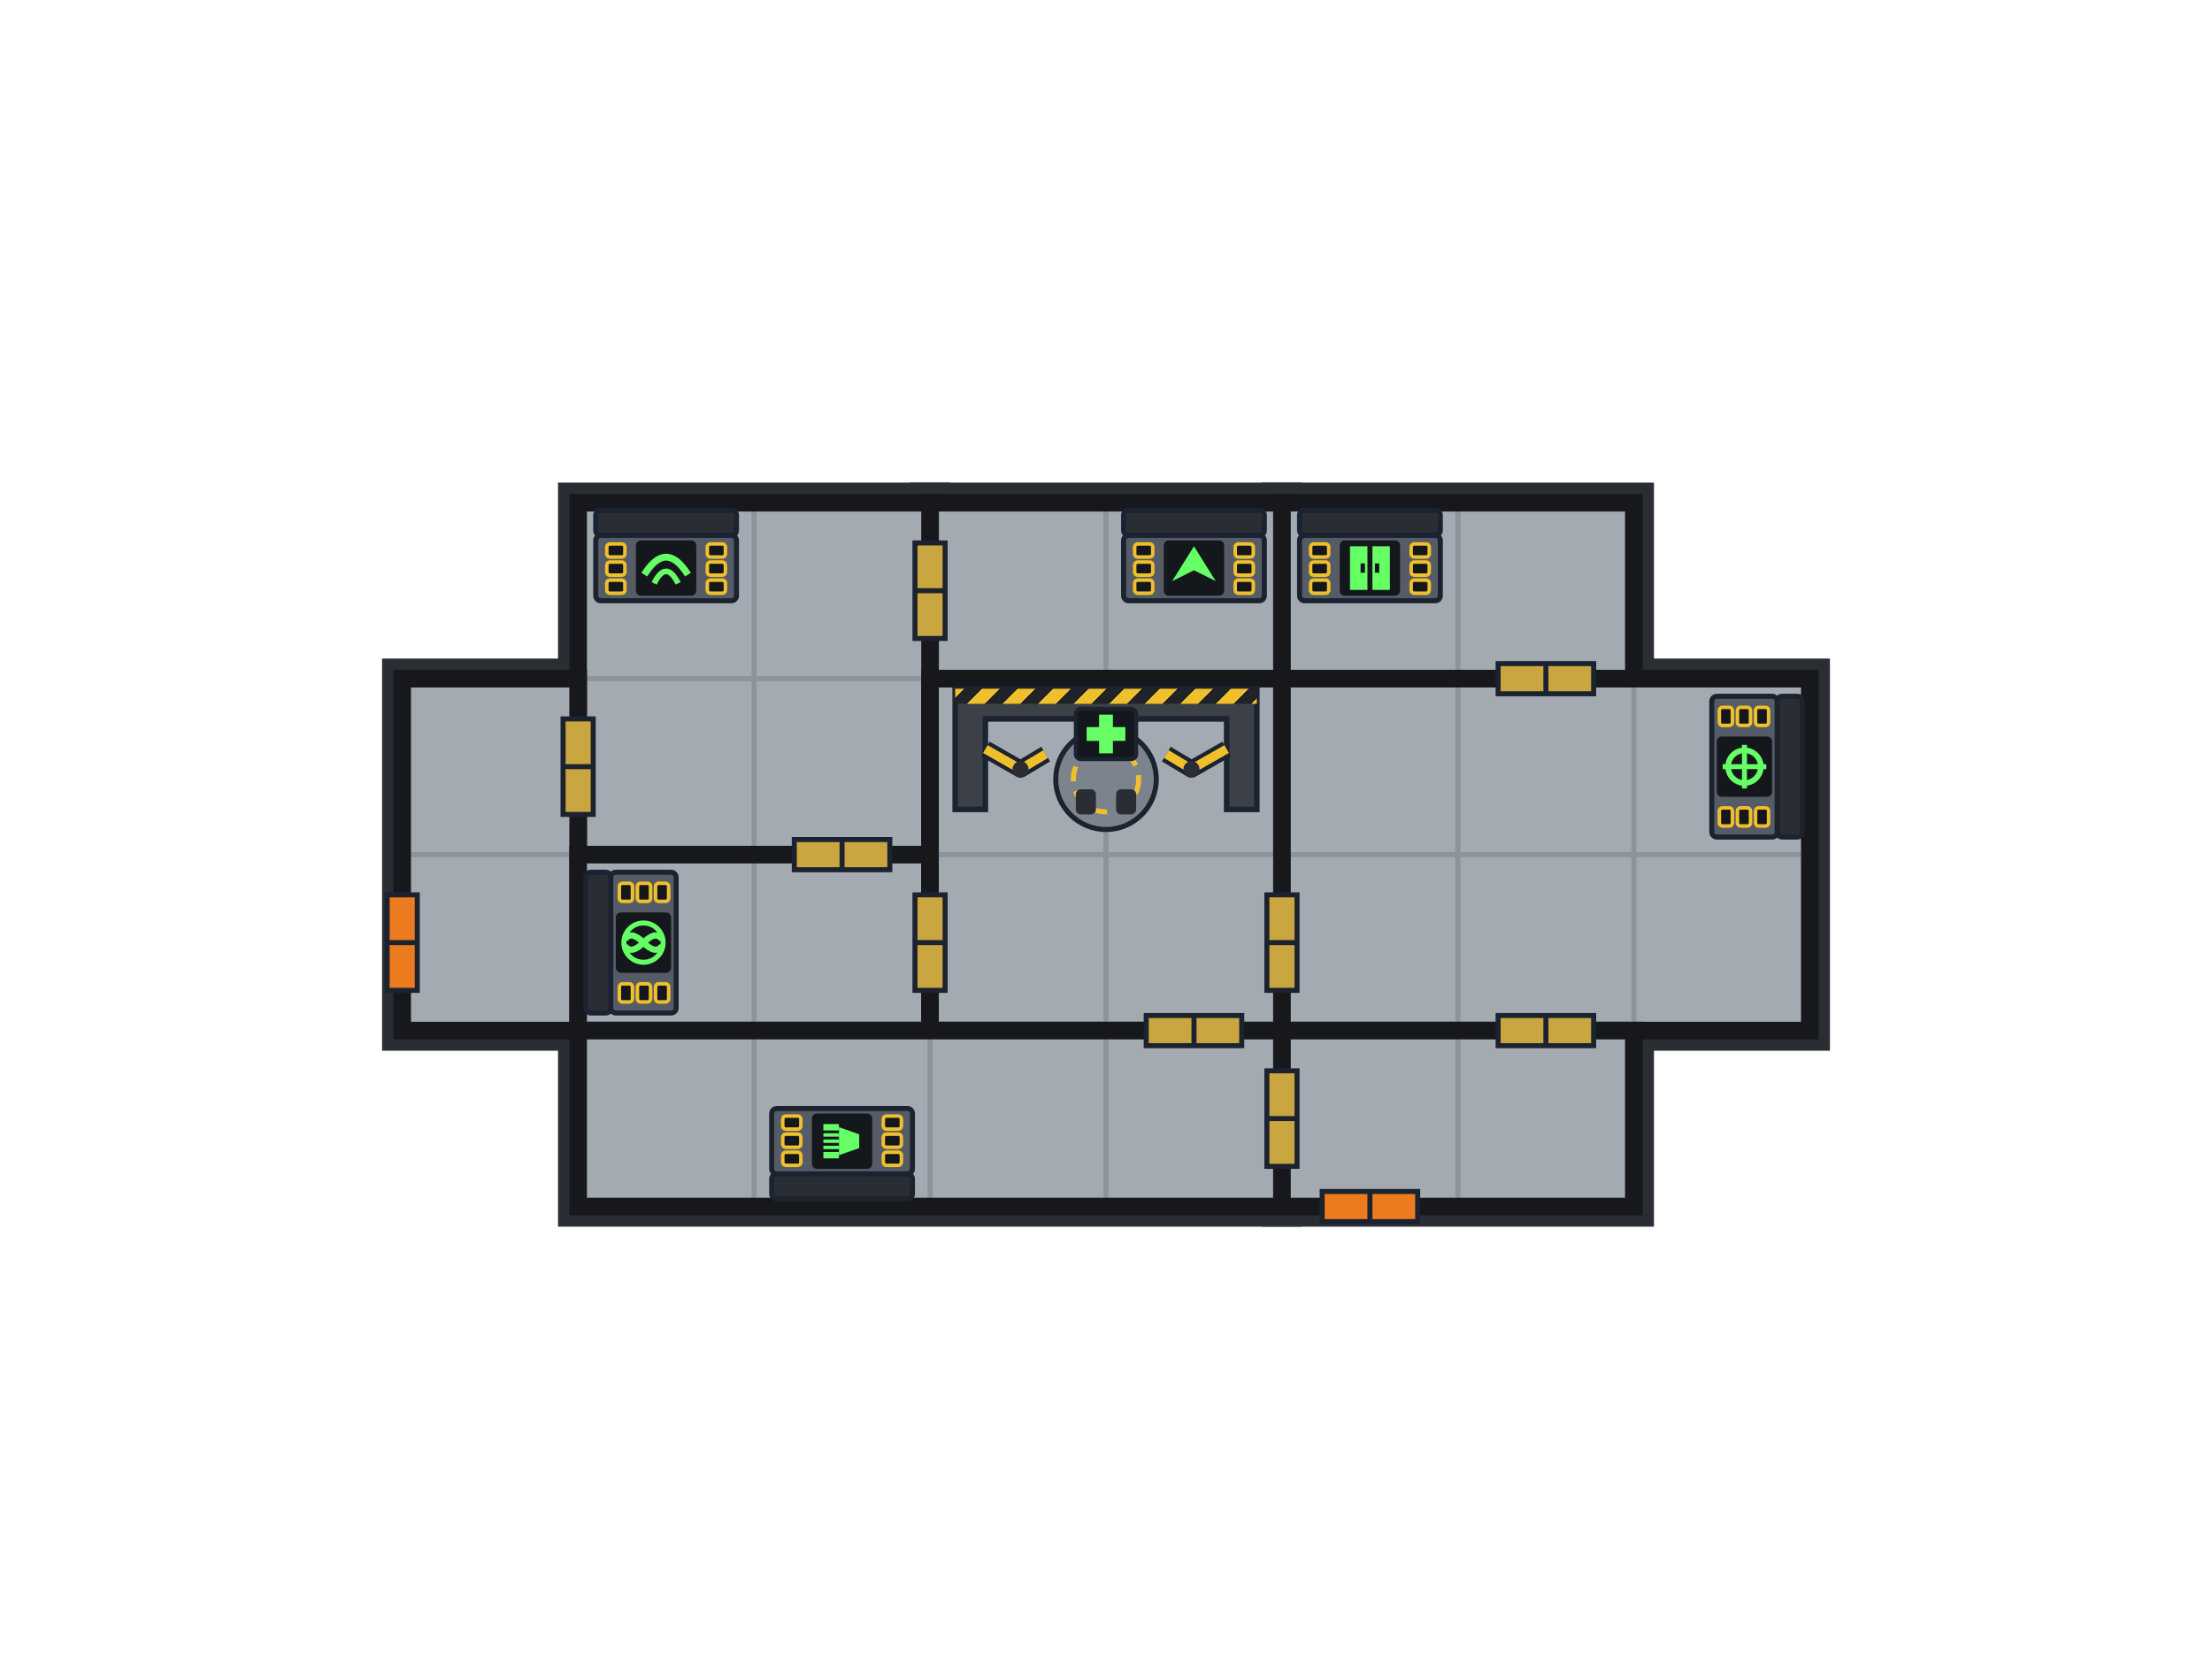
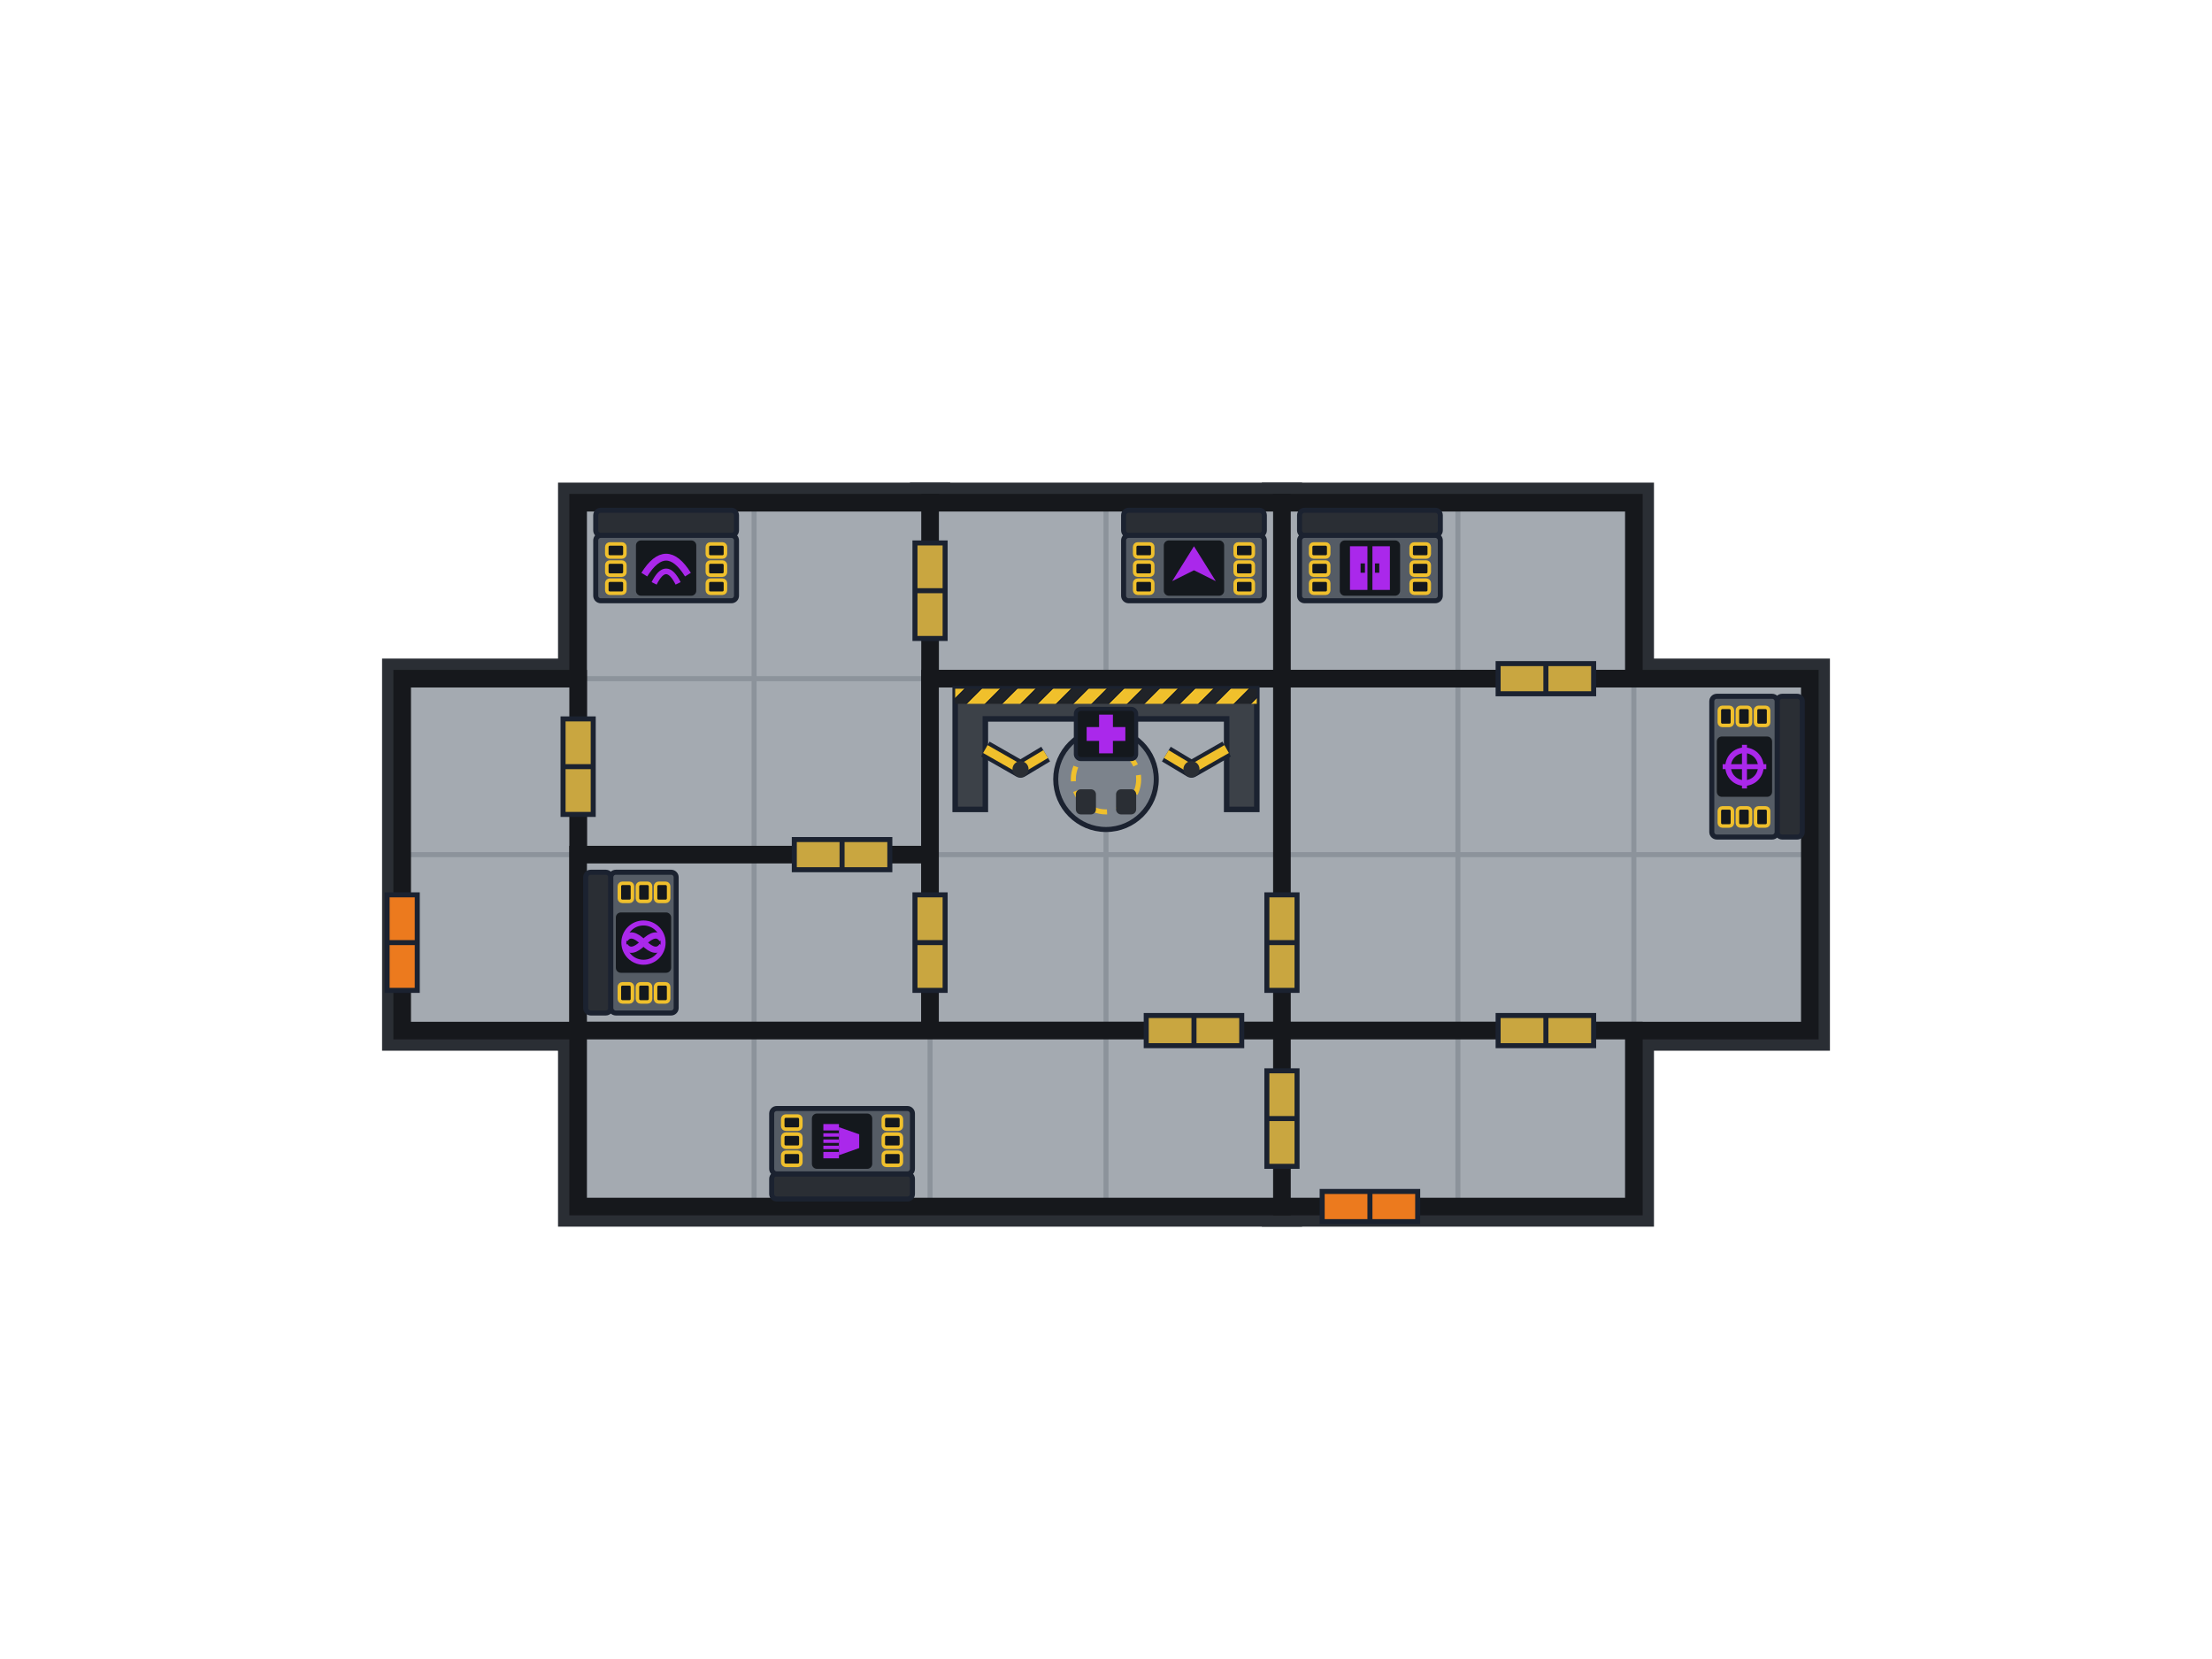
<svg xmlns="http://www.w3.org/2000/svg" viewBox="0 0 440 330" width="440" height="330">
  <defs>
    <pattern id="mf-hz" width="5" height="5" patternUnits="userSpaceOnUse" patternTransform="rotate(45)">
      <rect width="5" height="5" fill="#202328" />
      <rect width="2.5" height="5" fill="#f0c02c" />
    </pattern>
  </defs>
  <rect x="181.0" y="96" width="78" height="43" fill="#2a2e34" />
  <rect x="111.0" y="96" width="78" height="78" fill="#2a2e34" />
  <rect x="251.0" y="96" width="78" height="43" fill="#2a2e34" />
  <rect x="76.0" y="131" width="43" height="78" fill="#2a2e34" />
  <rect x="111.0" y="166" width="78" height="43" fill="#2a2e34" />
  <rect x="181.0" y="131" width="78" height="78" fill="#2a2e34" />
  <rect x="251.0" y="131" width="113" height="78" fill="#2a2e34" />
  <rect x="111.0" y="201" width="148" height="43" fill="#2a2e34" />
  <rect x="251.0" y="201" width="78" height="43" fill="#2a2e34" />
  <rect x="185.0" y="100" width="70" height="35" fill="#a4aab1" />
  <line x1="220.0" y1="100" x2="220.0" y2="135" stroke="#8c939b" />
  <rect x="185.0" y="100" width="70" height="35" fill="none" stroke="#16181c" stroke-width="3.5" />
  <rect x="115.0" y="100" width="70" height="70" fill="#a4aab1" />
  <line x1="150.0" y1="100" x2="150.0" y2="170" stroke="#8c939b" />
  <line x1="115.0" y1="135" x2="185.0" y2="135" stroke="#8c939b" />
  <rect x="115.0" y="100" width="70" height="70" fill="none" stroke="#16181c" stroke-width="3.5" />
  <rect x="255.0" y="100" width="70" height="35" fill="#a4aab1" />
  <line x1="290.0" y1="100" x2="290.0" y2="135" stroke="#8c939b" />
  <rect x="255.0" y="100" width="70" height="35" fill="none" stroke="#16181c" stroke-width="3.5" />
  <rect x="80.0" y="135" width="35" height="70" fill="#a4aab1" />
  <line x1="80.0" y1="170" x2="115.0" y2="170" stroke="#8c939b" />
  <rect x="80.0" y="135" width="35" height="70" fill="none" stroke="#16181c" stroke-width="3.5" />
  <rect x="115.0" y="170" width="70" height="35" fill="#a4aab1" />
  <line x1="150.0" y1="170" x2="150.0" y2="205" stroke="#8c939b" />
  <rect x="115.0" y="170" width="70" height="35" fill="none" stroke="#16181c" stroke-width="3.5" />
  <rect x="185.0" y="135" width="70" height="70" fill="#a4aab1" />
  <line x1="220.0" y1="135" x2="220.0" y2="205" stroke="#8c939b" />
  <line x1="185.0" y1="170" x2="255.0" y2="170" stroke="#8c939b" />
  <rect x="185.0" y="135" width="70" height="70" fill="none" stroke="#16181c" stroke-width="3.5" />
  <rect x="255.0" y="135" width="105" height="70" fill="#a4aab1" />
  <line x1="290.0" y1="135" x2="290.0" y2="205" stroke="#8c939b" />
  <line x1="325.0" y1="135" x2="325.0" y2="205" stroke="#8c939b" />
  <line x1="255.0" y1="170" x2="360.0" y2="170" stroke="#8c939b" />
  <rect x="255.0" y="135" width="105" height="70" fill="none" stroke="#16181c" stroke-width="3.5" />
  <rect x="115.0" y="205" width="140" height="35" fill="#a4aab1" />
  <line x1="150.0" y1="205" x2="150.0" y2="240" stroke="#8c939b" />
  <line x1="185.0" y1="205" x2="185.0" y2="240" stroke="#8c939b" />
  <line x1="220.0" y1="205" x2="220.0" y2="240" stroke="#8c939b" />
  <rect x="115.0" y="205" width="140" height="35" fill="none" stroke="#16181c" stroke-width="3.5" />
  <rect x="255.0" y="205" width="70" height="35" fill="#a4aab1" />
  <line x1="290.0" y1="205" x2="290.0" y2="240" stroke="#8c939b" />
  <rect x="255.0" y="205" width="70" height="35" fill="none" stroke="#16181c" stroke-width="3.5" />
  <rect x="182.0" y="108" width="6" height="19" fill="#c9a640" stroke="#1b2230" stroke-width="1" />
  <line x1="182.0" y1="117.5" x2="188.0" y2="117.5" stroke="#1b2230" stroke-width="1" />
  <rect x="112.0" y="143" width="6" height="19" fill="#c9a640" stroke="#1b2230" stroke-width="1" />
  <line x1="112.0" y1="152.5" x2="118.0" y2="152.5" stroke="#1b2230" stroke-width="1" />
  <rect x="158.0" y="167" width="19" height="6" fill="#c9a640" stroke="#1b2230" stroke-width="1" />
  <line x1="167.5" y1="167" x2="167.5" y2="173" stroke="#1b2230" stroke-width="1" />
  <rect x="182.0" y="178" width="6" height="19" fill="#c9a640" stroke="#1b2230" stroke-width="1" />
  <line x1="182.0" y1="187.5" x2="188.0" y2="187.5" stroke="#1b2230" stroke-width="1" />
  <rect x="228.0" y="202" width="19" height="6" fill="#c9a640" stroke="#1b2230" stroke-width="1" />
  <line x1="237.5" y1="202" x2="237.5" y2="208" stroke="#1b2230" stroke-width="1" />
  <rect x="252.0" y="178" width="6" height="19" fill="#c9a640" stroke="#1b2230" stroke-width="1" />
  <line x1="252.0" y1="187.5" x2="258.0" y2="187.5" stroke="#1b2230" stroke-width="1" />
  <rect x="298.0" y="132" width="19" height="6" fill="#c9a640" stroke="#1b2230" stroke-width="1" />
  <line x1="307.5" y1="132" x2="307.5" y2="138" stroke="#1b2230" stroke-width="1" />
  <rect x="252.0" y="213" width="6" height="19" fill="#c9a640" stroke="#1b2230" stroke-width="1" />
  <line x1="252.0" y1="222.5" x2="258.0" y2="222.5" stroke="#1b2230" stroke-width="1" />
  <rect x="298.0" y="202" width="19" height="6" fill="#c9a640" stroke="#1b2230" stroke-width="1" />
  <line x1="307.5" y1="202" x2="307.5" y2="208" stroke="#1b2230" stroke-width="1" />
  <rect x="77.0" y="178" width="6" height="19" fill="#ec7a1e" stroke="#1b2230" stroke-width="1" />
  <line x1="77.0" y1="187.5" x2="83.0" y2="187.5" stroke="#1b2230" stroke-width="1" />
  <rect x="263.0" y="237" width="19" height="6" fill="#ec7a1e" stroke="#1b2230" stroke-width="1" />
  <line x1="272.5" y1="237" x2="272.5" y2="243" stroke="#1b2230" stroke-width="1" />
  <g class="system" data-name="Piloting" transform="rotate(0 237.5 117.5)">
    <rect x="223.5" y="101.5" width="28" height="5" rx="1" fill="#2a2e34" stroke="#1b2230" stroke-width="1" />
    <rect x="223.5" y="106.5" width="28" height="13" rx="1" fill="#555c65" stroke="#1b2230" stroke-width="1" />
    <rect x="231.5" y="107.5" width="12" height="11" rx="1" fill="#14181d" />
    <rect x="225.7" y="108.2" width="3.6" height="2.6" rx=".6" fill="#14181d" stroke="#f0c02c" stroke-width=".7" />
    <rect x="225.7" y="111.8" width="3.6" height="2.6" rx=".6" fill="#14181d" stroke="#f0c02c" stroke-width=".7" />
    <rect x="225.7" y="115.4" width="3.6" height="2.6" rx=".6" fill="#14181d" stroke="#f0c02c" stroke-width=".7" />
    <rect x="245.7" y="108.2" width="3.6" height="2.6" rx=".6" fill="#14181d" stroke="#f0c02c" stroke-width=".7" />
    <rect x="245.7" y="111.8" width="3.6" height="2.6" rx=".6" fill="#14181d" stroke="#f0c02c" stroke-width=".7" />
    <rect x="245.7" y="115.4" width="3.6" height="2.6" rx=".6" fill="#14181d" stroke="#f0c02c" stroke-width=".7" />
    <g transform="translate(237.5,113) scale(0.62) translate(-237.5,-113)">
-       <path d="M230.5,117.2 L237.5,106 L244.5,117.2 L237.5,113.7 Z" fill="#66ff66" />
+       <path d="M230.5,117.2 L237.5,106 L244.5,117.2 L237.5,113.7 Z" fill="#aa28eb" />
    </g>
  </g>
  <g class="system" data-name="Shields" transform="rotate(0 132.5 117.5)">
    <rect x="118.5" y="101.5" width="28" height="5" rx="1" fill="#2a2e34" stroke="#1b2230" stroke-width="1" />
    <rect x="118.5" y="106.5" width="28" height="13" rx="1" fill="#555c65" stroke="#1b2230" stroke-width="1" />
    <rect x="126.5" y="107.5" width="12" height="11" rx="1" fill="#14181d" />
    <rect x="120.7" y="108.2" width="3.6" height="2.6" rx=".6" fill="#14181d" stroke="#f0c02c" stroke-width=".7" />
    <rect x="120.7" y="111.8" width="3.6" height="2.6" rx=".6" fill="#14181d" stroke="#f0c02c" stroke-width=".7" />
    <rect x="120.7" y="115.4" width="3.6" height="2.6" rx=".6" fill="#14181d" stroke="#f0c02c" stroke-width=".7" />
    <rect x="140.7" y="108.2" width="3.6" height="2.6" rx=".6" fill="#14181d" stroke="#f0c02c" stroke-width=".7" />
    <rect x="140.7" y="111.8" width="3.6" height="2.6" rx=".6" fill="#14181d" stroke="#f0c02c" stroke-width=".7" />
    <rect x="140.7" y="115.4" width="3.6" height="2.6" rx=".6" fill="#14181d" stroke="#f0c02c" stroke-width=".7" />
    <g transform="translate(132.5,113) scale(0.62) translate(-132.5,-113)">
-       <path d="M125.5,115.1 Q132.5,103.9 139.5,115.1" fill="none" stroke="#66ff66" stroke-width="2.2" />
-       <path d="M128.65,117.9 Q132.5,110.2 136.35,117.9" fill="none" stroke="#66ff66" stroke-width="1.8" />
+       <path d="M125.5,115.1 Q132.5,103.9 139.5,115.1" fill="none" stroke="#aa28eb" stroke-width="2.2" />
+       <path d="M128.65,117.9 Q132.5,110.2 136.35,117.9" fill="none" stroke="#aa28eb" stroke-width="1.8" />
    </g>
  </g>
  <g class="system" data-name="Doors" transform="rotate(0 272.5 117.5)">
    <rect x="258.5" y="101.5" width="28" height="5" rx="1" fill="#2a2e34" stroke="#1b2230" stroke-width="1" />
    <rect x="258.5" y="106.5" width="28" height="13" rx="1" fill="#555c65" stroke="#1b2230" stroke-width="1" />
    <rect x="266.5" y="107.5" width="12" height="11" rx="1" fill="#14181d" />
    <rect x="260.7" y="108.2" width="3.6" height="2.6" rx=".6" fill="#14181d" stroke="#f0c02c" stroke-width=".7" />
    <rect x="260.7" y="111.8" width="3.6" height="2.6" rx=".6" fill="#14181d" stroke="#f0c02c" stroke-width=".7" />
    <rect x="260.7" y="115.4" width="3.6" height="2.6" rx=".6" fill="#14181d" stroke="#f0c02c" stroke-width=".7" />
    <rect x="280.7" y="108.2" width="3.6" height="2.6" rx=".6" fill="#14181d" stroke="#f0c02c" stroke-width=".7" />
    <rect x="280.7" y="111.8" width="3.6" height="2.6" rx=".6" fill="#14181d" stroke="#f0c02c" stroke-width=".7" />
    <rect x="280.7" y="115.4" width="3.6" height="2.6" rx=".6" fill="#14181d" stroke="#f0c02c" stroke-width=".7" />
    <g transform="translate(272.5,113) scale(0.62) translate(-272.5,-113)">
-       <path d="M266.1,106 h5.6 v14 h-5.6 Z M269.5,111.5 h1.4 v3 h-1.4 Z" fill="#66ff66" fill-rule="evenodd" />
-       <path d="M273.3,106 h5.6 v14 h-5.6 Z M274.1,111.5 h1.4 v3 h-1.4 Z" fill="#66ff66" fill-rule="evenodd" />
+       <path d="M266.1,106 h5.6 v14 h-5.6 Z M269.5,111.5 h1.4 v3 h-1.4 Z" fill="#aa28eb" fill-rule="evenodd" />
+       <path d="M273.3,106 h5.6 v14 h-5.6 Z M274.1,111.5 h1.4 v3 h-1.4 Z" fill="#aa28eb" fill-rule="evenodd" />
    </g>
  </g>
  <g class="system" data-name="Life Support" transform="rotate(270 132.5 187.5)">
    <rect x="118.5" y="171.5" width="28" height="5" rx="1" fill="#2a2e34" stroke="#1b2230" stroke-width="1" />
    <rect x="118.5" y="176.5" width="28" height="13" rx="1" fill="#555c65" stroke="#1b2230" stroke-width="1" />
    <rect x="126.5" y="177.5" width="12" height="11" rx="1" fill="#14181d" />
    <rect x="120.7" y="178.2" width="3.6" height="2.6" rx=".6" fill="#14181d" stroke="#f0c02c" stroke-width=".7" />
    <rect x="120.7" y="181.8" width="3.6" height="2.6" rx=".6" fill="#14181d" stroke="#f0c02c" stroke-width=".7" />
    <rect x="120.7" y="185.4" width="3.6" height="2.6" rx=".6" fill="#14181d" stroke="#f0c02c" stroke-width=".7" />
    <rect x="140.7" y="178.2" width="3.6" height="2.6" rx=".6" fill="#14181d" stroke="#f0c02c" stroke-width=".7" />
    <rect x="140.7" y="181.8" width="3.6" height="2.6" rx=".6" fill="#14181d" stroke="#f0c02c" stroke-width=".7" />
    <rect x="140.7" y="185.4" width="3.6" height="2.6" rx=".6" fill="#14181d" stroke="#f0c02c" stroke-width=".7" />
    <g transform="rotate(-270 132.5 183)">
      <g transform="translate(132.5,183) scale(0.62) translate(-132.5,-183)">
-         <circle cx="132.5" cy="183" r="6.3" fill="none" stroke="#66ff66" stroke-width="1.6" />
-         <path d="M132.5,183 q4,-4 6,-1" fill="none" stroke="#66ff66" stroke-width="2" />
-         <path d="M132.5,183 q-4,4 -6,1" fill="none" stroke="#66ff66" stroke-width="2" />
-         <path d="M132.5,183 q4,4 6,1" fill="none" stroke="#66ff66" stroke-width="2" />
-         <path d="M132.5,183 q-4,-4 -6,-1" fill="none" stroke="#66ff66" stroke-width="2" />
+         <circle cx="132.5" cy="183" r="6.3" fill="none" stroke="#aa28eb" stroke-width="1.6" />
+         <path d="M132.5,183 q4,-4 6,-1" fill="none" stroke="#aa28eb" stroke-width="2" />
+         <path d="M132.5,183 q-4,4 -6,1" fill="none" stroke="#aa28eb" stroke-width="2" />
+         <path d="M132.5,183 q4,4 6,1" fill="none" stroke="#aa28eb" stroke-width="2" />
+         <path d="M132.5,183 q-4,-4 -6,-1" fill="none" stroke="#aa28eb" stroke-width="2" />
      </g>
    </g>
  </g>
  <g class="system" data-name="Engines" transform="rotate(180 167.5 222.5)">
    <rect x="153.5" y="206.5" width="28" height="5" rx="1" fill="#2a2e34" stroke="#1b2230" stroke-width="1" />
    <rect x="153.5" y="211.5" width="28" height="13" rx="1" fill="#555c65" stroke="#1b2230" stroke-width="1" />
    <rect x="161.5" y="212.5" width="12" height="11" rx="1" fill="#14181d" />
    <rect x="155.7" y="213.2" width="3.6" height="2.6" rx=".6" fill="#14181d" stroke="#f0c02c" stroke-width=".7" />
    <rect x="155.7" y="216.8" width="3.6" height="2.6" rx=".6" fill="#14181d" stroke="#f0c02c" stroke-width=".7" />
    <rect x="155.7" y="220.4" width="3.6" height="2.6" rx=".6" fill="#14181d" stroke="#f0c02c" stroke-width=".7" />
    <rect x="175.7" y="213.2" width="3.6" height="2.6" rx=".6" fill="#14181d" stroke="#f0c02c" stroke-width=".7" />
    <rect x="175.7" y="216.8" width="3.6" height="2.6" rx=".6" fill="#14181d" stroke="#f0c02c" stroke-width=".7" />
    <rect x="175.7" y="220.4" width="3.6" height="2.6" rx=".6" fill="#14181d" stroke="#f0c02c" stroke-width=".7" />
    <g transform="rotate(-180 167.5 218)">
      <g transform="translate(167.5,218) scale(0.62) translate(-167.5,-218)">
-         <rect x="161.5" y="212.5" width="5" height="2.05" fill="#66ff66" />
-         <rect x="161.5" y="215.45" width="5" height="1.1" fill="#66ff66" />
-         <rect x="161.5" y="217.45" width="5" height="1.1" fill="#66ff66" />
-         <rect x="161.5" y="219.45" width="5" height="1.1" fill="#66ff66" />
-         <rect x="161.5" y="221.45" width="5" height="2.05" fill="#66ff66" />
-         <path d="M166.5,213.5 L173.0,215.8 V220.2 L166.5,222.5 Z" fill="#66ff66" />
+         <rect x="161.5" y="212.5" width="5" height="2.05" fill="#aa28eb" />
+         <rect x="161.5" y="215.45" width="5" height="1.1" fill="#aa28eb" />
+         <rect x="161.5" y="217.45" width="5" height="1.1" fill="#aa28eb" />
+         <rect x="161.5" y="219.45" width="5" height="1.1" fill="#aa28eb" />
+         <rect x="161.5" y="221.45" width="5" height="2.05" fill="#aa28eb" />
+         <path d="M166.5,213.5 L173.0,215.8 V220.2 L166.5,222.5 Z" fill="#aa28eb" />
      </g>
    </g>
  </g>
  <g class="system" data-name="Cybernetic Servicing Core">
    <path d="M190.0,137 H250.0 V161 H244.0 V143 H196.0 V161 H190.0 Z" fill="#3c4148" stroke="#1b2230" stroke-width="1.1" />
    <rect x="190.0" y="137" width="60" height="3" fill="url(#mf-hz)" />
    <circle cx="220.0" cy="155" r="10" fill="#7c838c" stroke="#1b2230" stroke-width="1" />
    <circle cx="220.0" cy="155" r="6.5" fill="none" stroke="#f0c02c" stroke-width="1" stroke-dasharray="3 2" />
    <rect x="214.0" y="157" width="4" height="5" rx="1" fill="#2a2e34" />
    <rect x="222.0" y="157" width="4" height="5" rx="1" fill="#2a2e34" />
    <path d="M196.0,149 L203.0,153 L208.0,150" fill="none" stroke="#1b2230" stroke-width="3.4" stroke-linejoin="round" />
    <path d="M196.0,149 L203.0,153 L208.0,150" fill="none" stroke="#f0c02c" stroke-width="1.8" stroke-linejoin="round" />
    <circle cx="203.0" cy="153" r="1.6" fill="#2a2e34" />
    <path d="M244.0,149 L237.0,153 L232.0,150" fill="none" stroke="#1b2230" stroke-width="3.4" stroke-linejoin="round" />
    <path d="M244.0,149 L237.0,153 L232.0,150" fill="none" stroke="#f0c02c" stroke-width="1.8" stroke-linejoin="round" />
    <circle cx="237.0" cy="153" r="1.6" fill="#2a2e34" />
    <rect x="214.0" y="141" width="12" height="10" rx="1" fill="#14181d" stroke="#1b2230" stroke-width=".8" />
    <g transform="translate(220.0,146) scale(0.55) translate(-220.0,-146)">
-       <path d="M217.5,139 h5 v4.5 h4.5 v5 h-4.5 v4.5 h-5 v-4.5 h-4.5 v-5 h4.5 Z" fill="#66ff66" />
+       <path d="M217.5,139 h5 v4.5 h4.5 v5 h-4.5 v4.5 h-5 v-4.5 h-4.5 v-5 h4.5 Z" fill="#aa28eb" />
    </g>
  </g>
  <g class="system" data-name="Weapon pod" transform="rotate(90 342.5 152.5)">
    <rect x="328.5" y="136.5" width="28" height="5" rx="1" fill="#2a2e34" stroke="#1b2230" stroke-width="1" />
    <rect x="328.5" y="141.5" width="28" height="13" rx="1" fill="#555c65" stroke="#1b2230" stroke-width="1" />
    <rect x="336.5" y="142.5" width="12" height="11" rx="1" fill="#14181d" />
    <rect x="330.7" y="143.2" width="3.6" height="2.6" rx=".6" fill="#14181d" stroke="#f0c02c" stroke-width=".7" />
    <rect x="330.7" y="146.8" width="3.6" height="2.6" rx=".6" fill="#14181d" stroke="#f0c02c" stroke-width=".7" />
    <rect x="330.7" y="150.4" width="3.6" height="2.6" rx=".6" fill="#14181d" stroke="#f0c02c" stroke-width=".7" />
    <rect x="350.7" y="143.2" width="3.6" height="2.6" rx=".6" fill="#14181d" stroke="#f0c02c" stroke-width=".7" />
    <rect x="350.7" y="146.8" width="3.6" height="2.6" rx=".6" fill="#14181d" stroke="#f0c02c" stroke-width=".7" />
    <rect x="350.7" y="150.4" width="3.6" height="2.6" rx=".6" fill="#14181d" stroke="#f0c02c" stroke-width=".7" />
    <g transform="rotate(-90 342.5 148)">
      <g transform="translate(342.5,148) scale(0.62) translate(-342.5,-148)">
-         <circle cx="342.5" cy="148" r="5.25" fill="none" stroke="#66ff66" stroke-width="1.8" />
-         <path d="M335.5,148 H349.5 M342.5,141 V155" stroke="#66ff66" stroke-width="1.6" />
+         <circle cx="342.5" cy="148" r="5.25" fill="none" stroke="#aa28eb" stroke-width="1.8" />
+         <path d="M335.5,148 H349.5 M342.5,141 V155" stroke="#aa28eb" stroke-width="1.6" />
      </g>
    </g>
  </g>
</svg>
